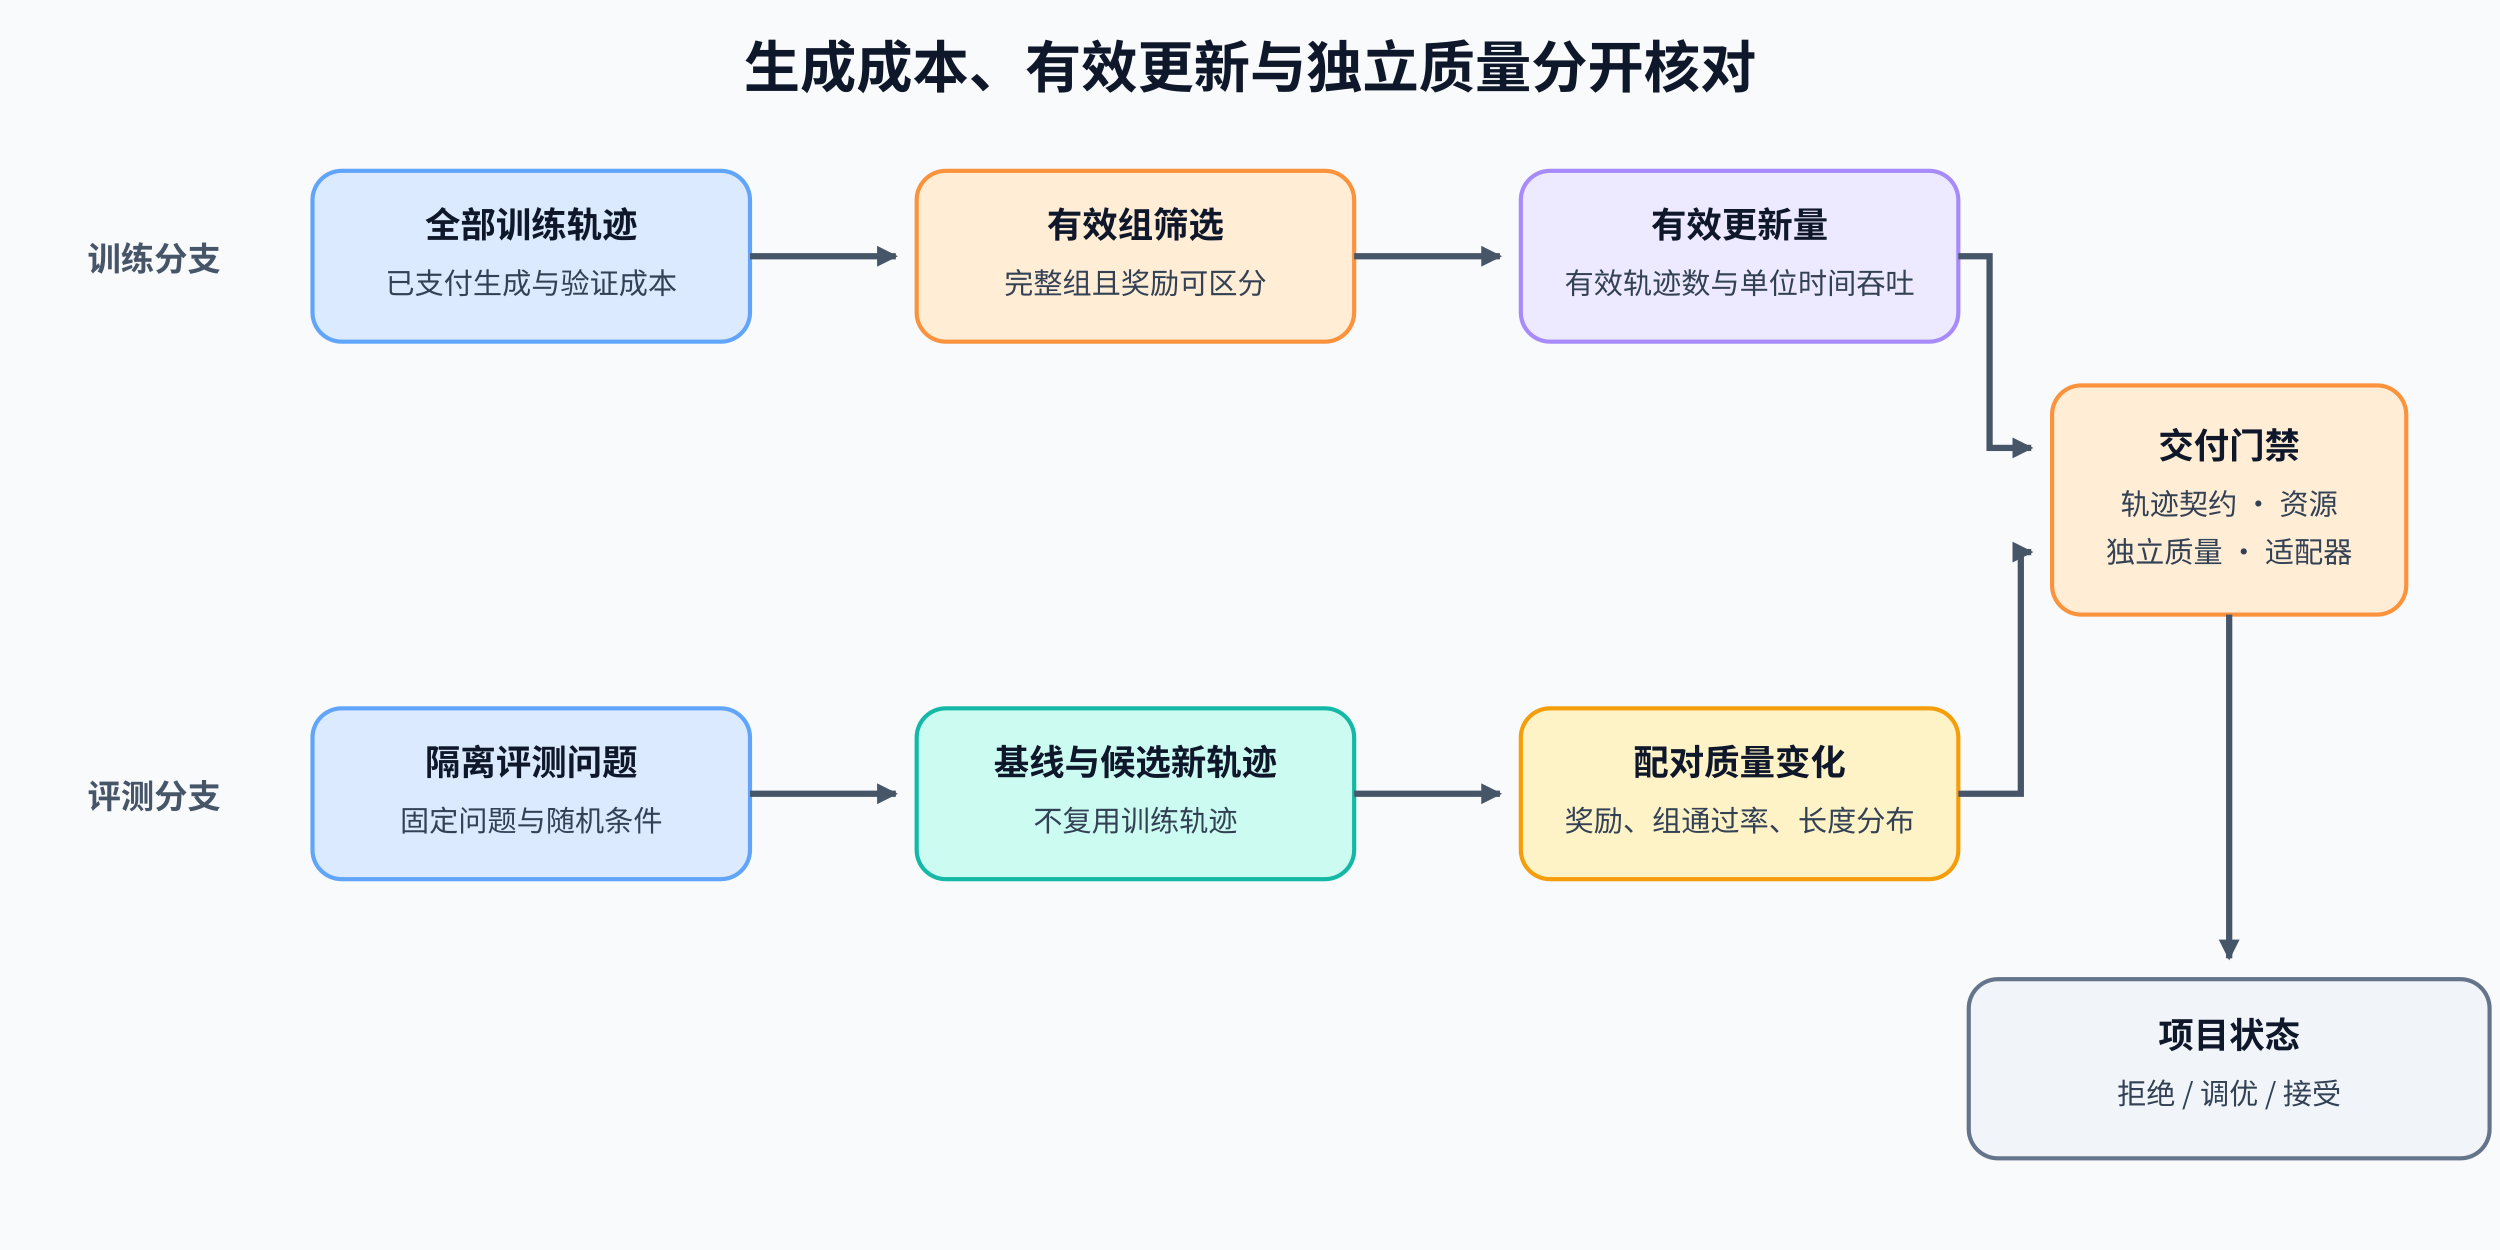
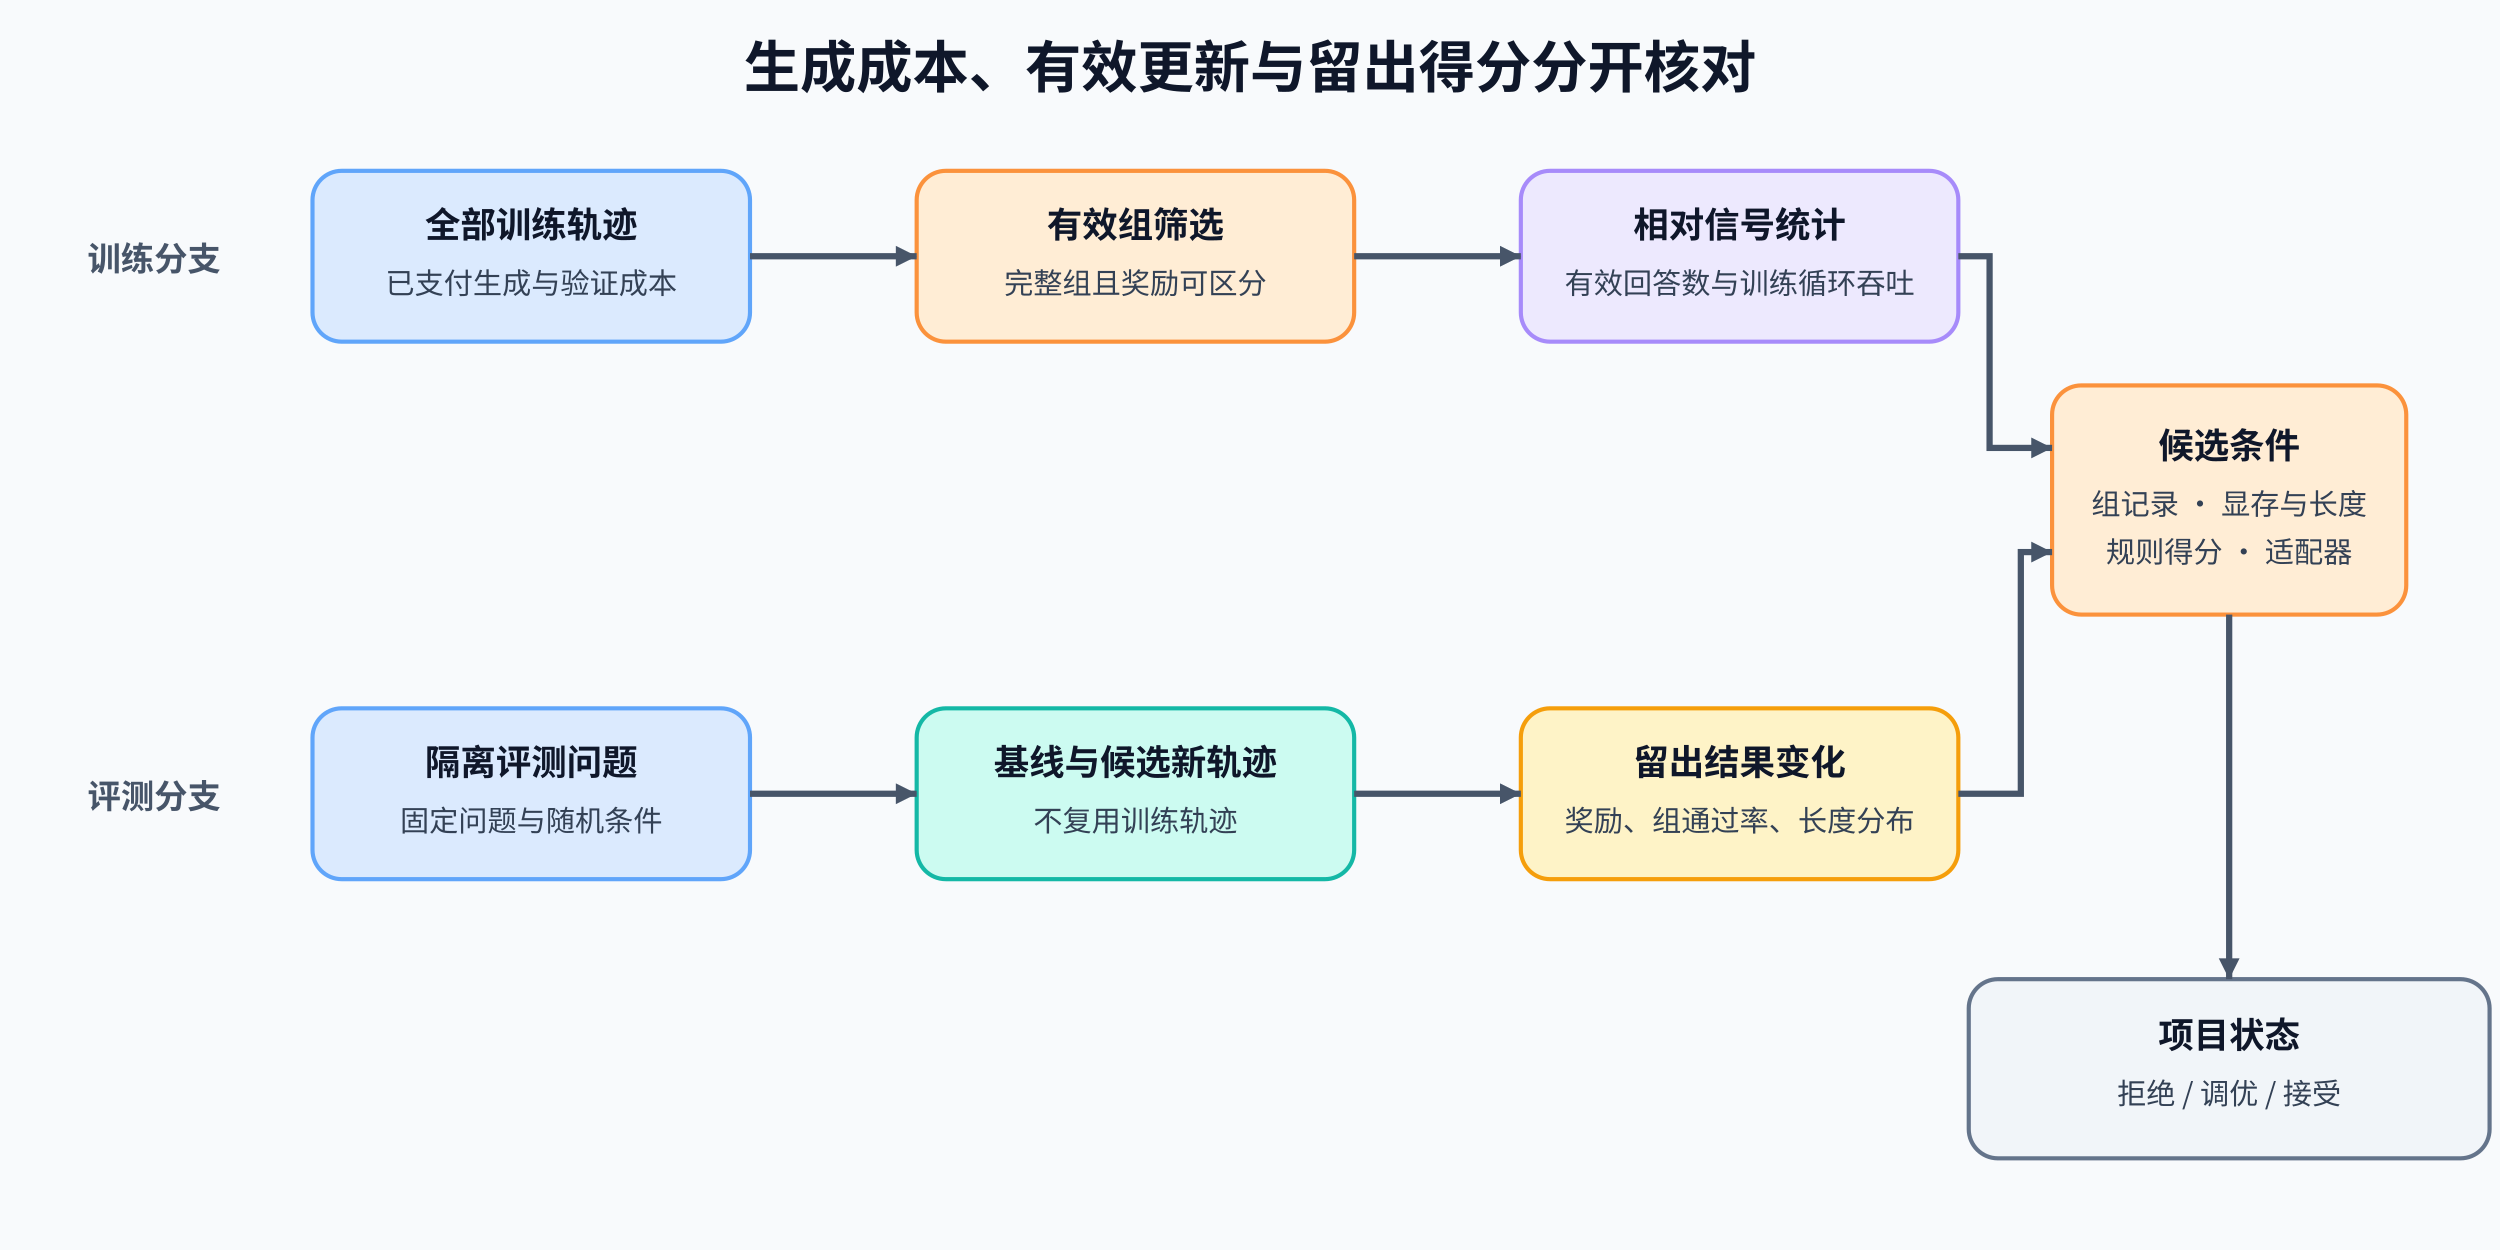
<svg xmlns="http://www.w3.org/2000/svg" width="1200" height="600" viewBox="0 0 1200 600" role="img" aria-labelledby="title desc">
  <defs>
-     <marker id="neutral" markerUnits="userSpaceOnUse" markerWidth="10" markerHeight="10" refX="9" refY="5" orient="auto">
+     <marker id="neutral" markerUnits="userSpaceOnUse" markerWidth="10" markerHeight="10" refX="10" refY="5" orient="auto">
      <path d="M0,0 L10,5 L0,10 Z" fill="#475569" />
    </marker>
    <style>text{font-family:"Noto Sans CJK SC","Microsoft YaHei",sans-serif;fill:#0f172a}.title{font-size:27px;font-weight:700}.lane{font-size:16px;font-weight:700;fill:#475569}.head{font-size:17px;font-weight:700}.body{font-size:14px;fill:#334155}.neutral{fill:none;stroke:#475569;stroke-width:3;marker-end:url(#neutral)}</style>
  </defs>
  <rect width="1200" height="600" fill="#f8fafc" />
-   <text x="600" y="42" text-anchor="middle" class="title">生成成本、有效更新与独立质量分开核对</text>
+   <text x="600" y="42" text-anchor="middle" class="title">生成成本、有效更新与留出得分分开核对</text>
  <text x="42" y="130" class="lane">训练分支</text>
  <rect x="150" y="82" width="210" height="82" rx="14" fill="#dbeafe" stroke="#60a5fa" stroke-width="2" />
  <text x="255" y="114" text-anchor="middle" class="head">全部训练轨迹</text>
  <text x="255" y="141" text-anchor="middle" class="body">已支付生成与验证成本</text>
  <rect x="440" y="82" width="210" height="82" rx="14" fill="#ffedd5" stroke="#fb923c" stroke-width="2" />
  <text x="545" y="114" text-anchor="middle" class="head">有效组筛选</text>
  <text x="545" y="141" text-anchor="middle" class="body">完整组且奖励可区分</text>
  <rect x="730" y="82" width="210" height="82" rx="14" fill="#ede9fe" stroke="#a78bfa" stroke-width="2" />
-   <text x="835" y="114" text-anchor="middle" class="head">有效更新量</text>
-   <text x="835" y="141" text-anchor="middle" class="body">有效轨迹数与单位时间吞吐</text>
-   <path class="neutral" d="M360 123 H430" />
-   <path class="neutral" d="M650 123 H720" />
+   <text x="835" y="114" text-anchor="middle" class="head">相对信号统计</text>
+   <text x="835" y="141" text-anchor="middle" class="body">有效回答数与训练循环吞吐</text>
+   <path class="neutral" d="M360 123 H440" />
+   <path class="neutral" d="M650 123 H730" />
  <text x="42" y="388" class="lane">评测分支</text>
  <rect x="150" y="340" width="210" height="82" rx="14" fill="#dbeafe" stroke="#60a5fa" stroke-width="2" />
  <text x="255" y="372" text-anchor="middle" class="head">隔离评测问题</text>
  <text x="255" y="399" text-anchor="middle" class="body">固定问题与随机条件</text>
  <rect x="440" y="340" width="210" height="82" rx="14" fill="#ccfbf1" stroke="#14b8a6" stroke-width="2" />
  <text x="545" y="372" text-anchor="middle" class="head">基线与候选新轨迹</text>
  <text x="545" y="399" text-anchor="middle" class="body">不复用训练轨迹</text>
  <rect x="730" y="340" width="210" height="82" rx="14" fill="#fef3c7" stroke="#f59e0b" stroke-width="2" />
-   <text x="835" y="372" text-anchor="middle" class="head">配对质量变化</text>
+   <text x="835" y="372" text-anchor="middle" class="head">留出结果变化</text>
  <text x="835" y="399" text-anchor="middle" class="body">奖励、组通过率、长度分布</text>
-   <path class="neutral" d="M360 381 H430" />
-   <path class="neutral" d="M650 381 H720" />
+   <path class="neutral" d="M360 381 H440" />
+   <path class="neutral" d="M650 381 H730" />
  <rect x="985" y="185" width="170" height="110" rx="14" fill="#ffedd5" stroke="#fb923c" stroke-width="2" />
-   <text x="1070" y="220" text-anchor="middle" class="head">交付门禁</text>
-   <text x="1070" y="247" text-anchor="middle" class="body">轨迹契约 · 资源</text>
-   <text x="1070" y="270" text-anchor="middle" class="body">独立质量 · 适配器</text>
-   <path class="neutral" d="M940 123 H955 V215 H975" />
-   <path class="neutral" d="M940 381 H970 V265 H975" />
+   <text x="1070" y="220" text-anchor="middle" class="head">候选条件</text>
+   <text x="1070" y="247" text-anchor="middle" class="body">组记录 · 显存与长度</text>
+   <text x="1070" y="270" text-anchor="middle" class="body">规则得分 · 适配器</text>
+   <path class="neutral" d="M940 123 H955 V215 H985" />
+   <path class="neutral" d="M940 381 H970 V265 H985" />
  <rect x="945" y="470" width="250" height="86" rx="14" fill="#f1f5f9" stroke="#64748b" stroke-width="2" />
  <text x="1070" y="503" text-anchor="middle" class="head">项目状态</text>
  <text x="1070" y="530" text-anchor="middle" class="body">拒绝 / 调优 / 接受</text>
-   <path class="neutral" d="M1070 295 V460" />
+   <path class="neutral" d="M1070 295 V470" />
</svg>
